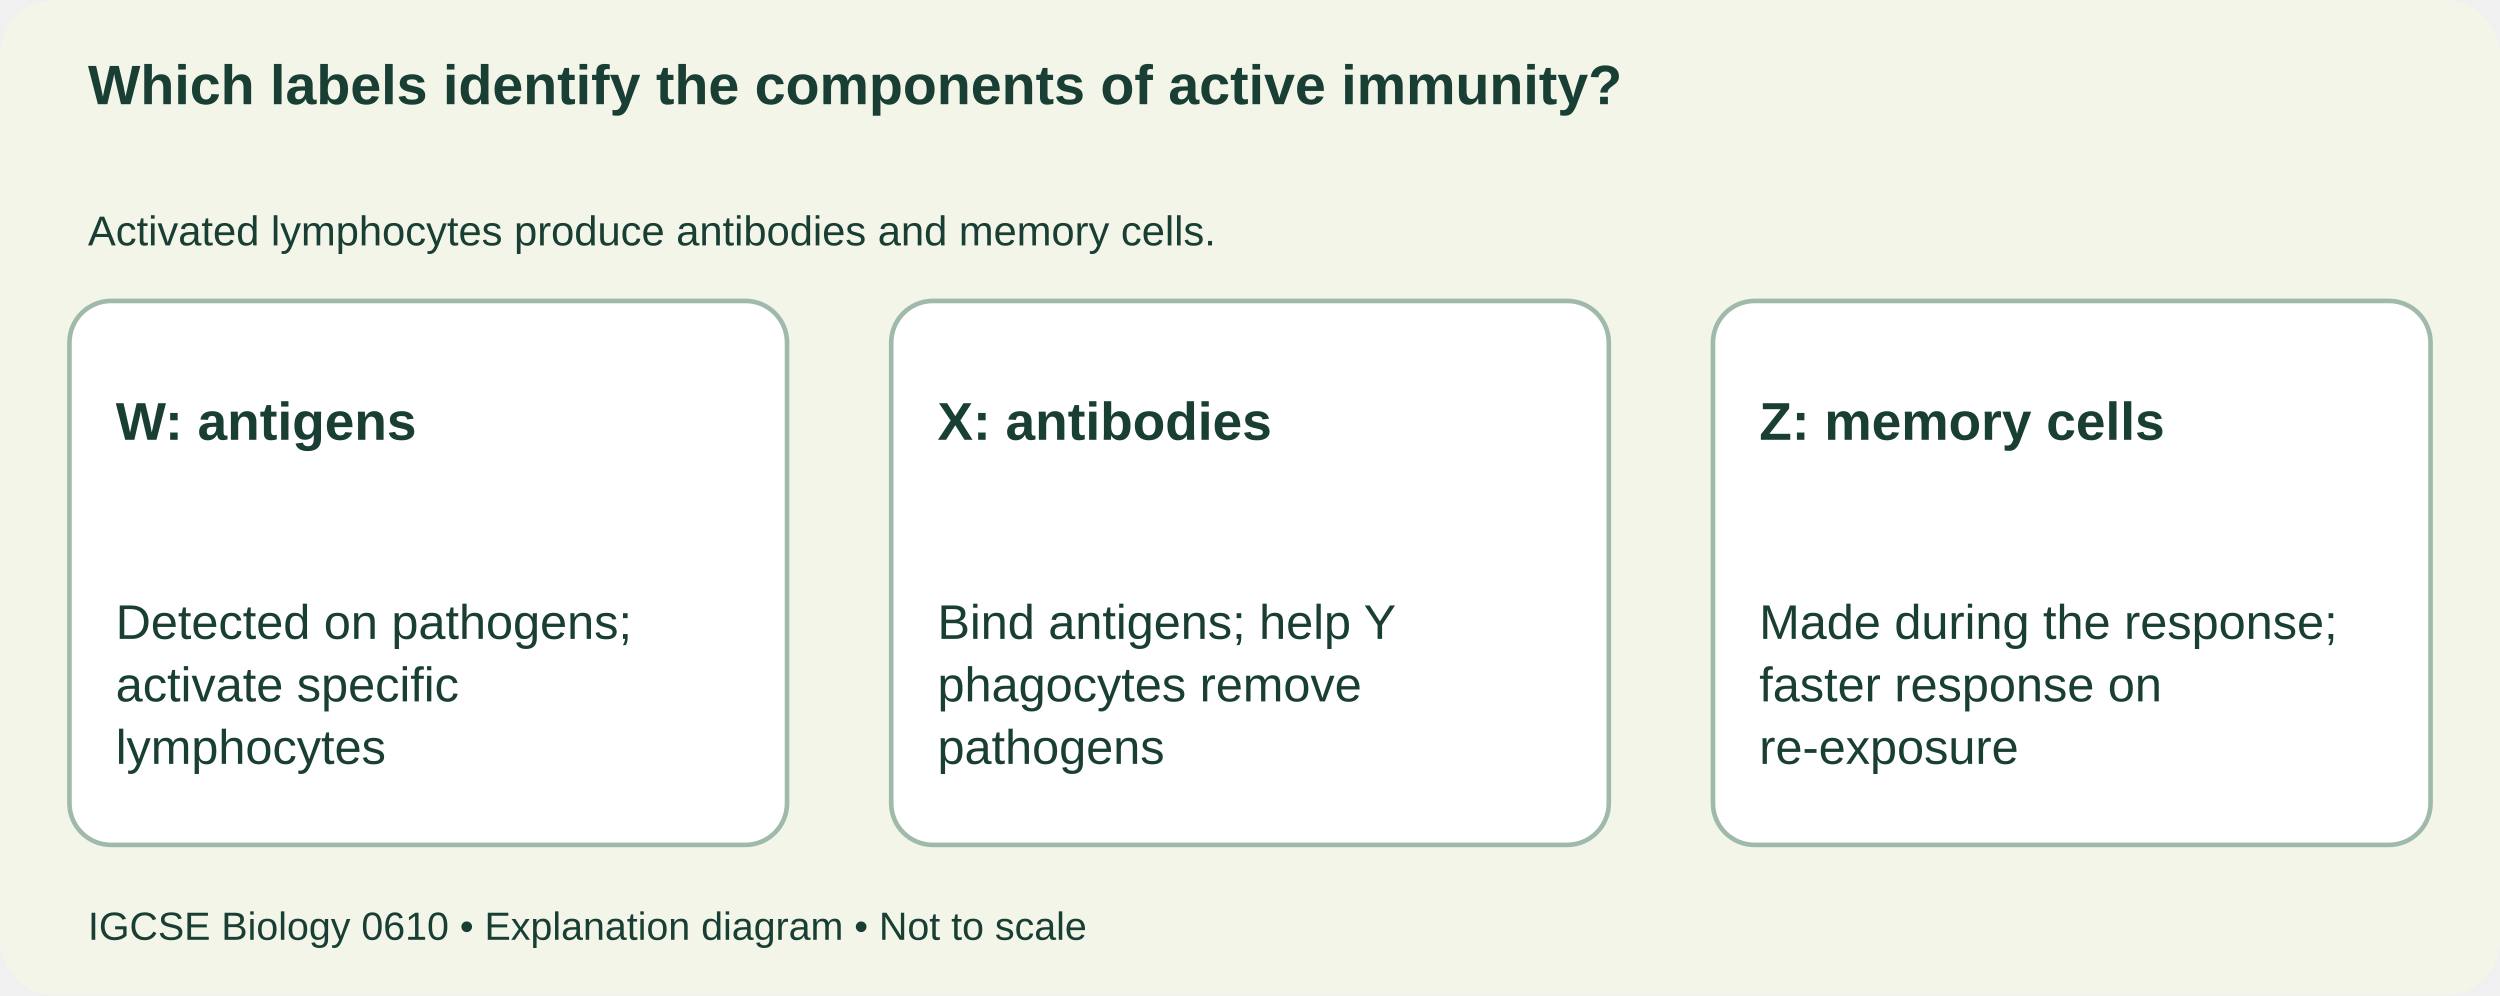
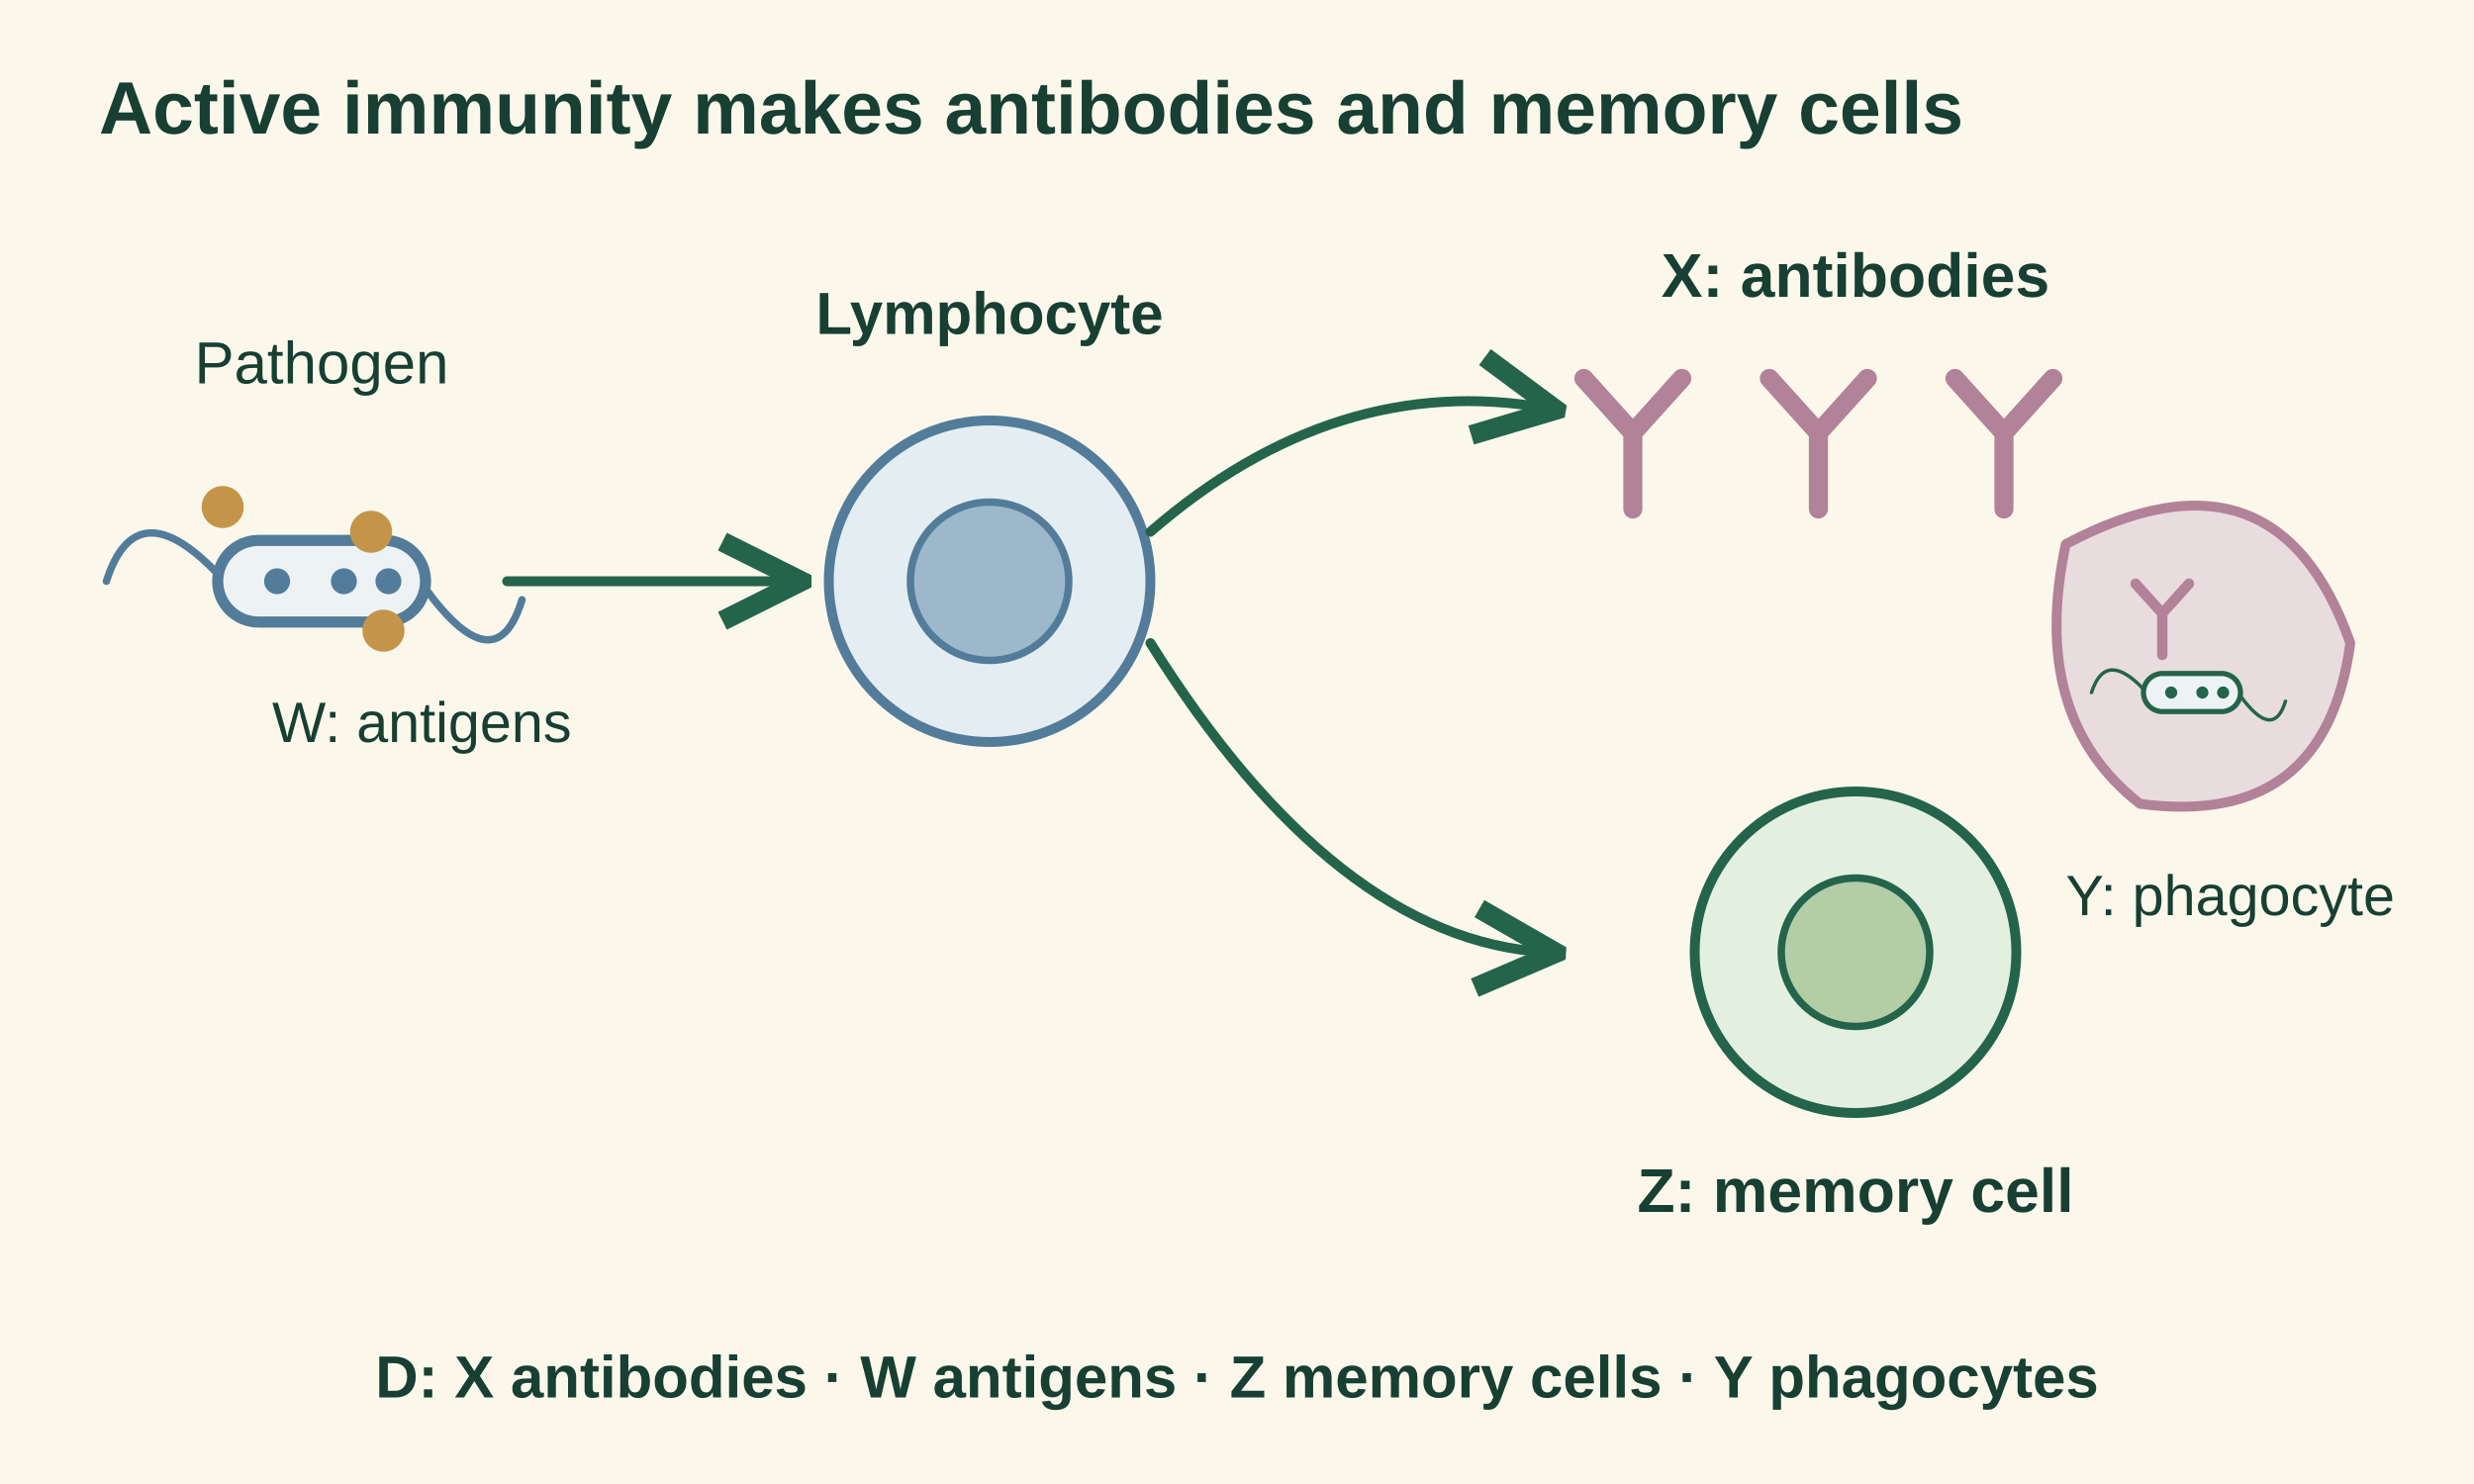
- <svg xmlns="http://www.w3.org/2000/svg" width="1080" height="430" viewBox="0 0 1080 430" role="img" aria-labelledby="title desc">
+ <svg xmlns="http://www.w3.org/2000/svg" width="1000" height="600" viewBox="0 0 1000 600" role="img" aria-labelledby="title desc">
  <defs>
    <marker id="arrow" markerWidth="10" markerHeight="10" refX="8" refY="5" orient="auto">
-       <path d="M0 0 L10 5 L0 10 Z" fill="#35735e" />
+       <path d="M1 1 L9 5 L1 9" fill="none" stroke="#24644b" stroke-width="2" />
    </marker>
  </defs>
-   <rect width="1080" height="430" rx="24" fill="#f3f5e8" />
-   <g font-family="Arial, sans-serif" fill="#193e34">
-     <text x="38" y="45" font-size="24" font-weight="700">Which labels identify the components of active immunity?</text>
-     <text x="38" y="106" font-size="18" font-weight="400">Activated lymphocytes produce antibodies and memory cells.</text>
-     <rect x="30" y="130" width="310" height="235" rx="18" fill="#fff" stroke="#9fbaab" stroke-width="2" />
-     <text x="50" y="190" font-size="23" font-weight="700">W: antigens</text>
-     <text x="50" y="276" font-size="21" font-weight="400">Detected on pathogens;</text>
-     <text x="50" y="303" font-size="21" font-weight="400">activate specific</text>
-     <text x="50" y="330" font-size="21" font-weight="400">lymphocytes</text>
-     <rect x="385" y="130" width="310" height="235" rx="18" fill="#fff" stroke="#9fbaab" stroke-width="2" />
-     <text x="405" y="190" font-size="23" font-weight="700">X: antibodies</text>
-     <text x="405" y="276" font-size="21" font-weight="400">Bind antigens; help Y</text>
-     <text x="405" y="303" font-size="21" font-weight="400">phagocytes remove</text>
-     <text x="405" y="330" font-size="21" font-weight="400">pathogens</text>
-     <rect x="740" y="130" width="310" height="235" rx="18" fill="#fff" stroke="#9fbaab" stroke-width="2" />
-     <text x="760" y="190" font-size="23" font-weight="700">Z: memory cells</text>
-     <text x="760" y="276" font-size="21" font-weight="400">Made during the response;</text>
-     <text x="760" y="303" font-size="21" font-weight="400">faster response on</text>
-     <text x="760" y="330" font-size="21" font-weight="400">re-exposure</text>
-     <text x="38" y="406" font-size="17" font-weight="400">IGCSE Biology 0610 • Explanation diagram • Not to scale</text>
+   <rect width="1000" height="600" fill="#fbf8eb" />
+   <g font-family="Arial, sans-serif" stroke-linecap="round" stroke-linejoin="round">
+     <text x="40" y="54" font-size="30" text-anchor="start" fill="#173f32" font-weight="bold">Active immunity makes antibodies and memory cells</text>
+     <g transform="translate(130 235) scale(1.5)">
+       <rect x="-28" y="-11" width="56" height="22" rx="11" fill="#edf3f4" stroke="#537c9a" stroke-width="3" />
+       <circle cx="-12" cy="0" r="3" fill="#537c9a" stroke="#537c9a" stroke-width="1" />
+       <circle cx="6" cy="0" r="3" fill="#537c9a" stroke="#537c9a" stroke-width="1" />
+       <circle cx="18" cy="0" r="3" fill="#537c9a" stroke="#537c9a" stroke-width="1" />
+       <path d="M-28 -2 Q-50 -25 -58 0 M28 2 Q47 28 54 5" fill="none" stroke="#537c9a" stroke-width="2" stroke-linecap="round" stroke-linejoin="round" />
+     </g>
+     <circle cx="90" cy="205" r="8" fill="#c49549" stroke="#c49549" stroke-width="1" />
+     <circle cx="150" cy="215" r="8" fill="#c49549" stroke="#c49549" stroke-width="1" />
+     <circle cx="155" cy="255" r="8" fill="#c49549" stroke="#c49549" stroke-width="1" />
+     <text x="130" y="155" font-size="24" text-anchor="middle" fill="#173f32">Pathogen</text>
+     <text x="110" y="300" font-size="23" text-anchor="start" fill="#173f32">W: antigens</text>
+     <path d="M205 235 L320 235" fill="none" stroke="#24644b" stroke-width="4" marker-end="url(#arrow)" />
+     <circle cx="400" cy="235" r="65" fill="#e4edf1" stroke="#537c9a" stroke-width="4" />
+     <circle cx="400" cy="235" r="32" fill="#9cb8ca" stroke="#537c9a" stroke-width="3" />
+     <text x="400" y="135" font-size="24" text-anchor="middle" fill="#173f32" font-weight="bold">Lymphocyte</text>
+     <path d="M465 215 Q540 150 625 165" fill="none" stroke="#24644b" stroke-width="4" marker-end="url(#arrow)" />
+     <path d="M465 260 Q540 380 625 385" fill="none" stroke="#24644b" stroke-width="4" marker-end="url(#arrow)" />
+     <g transform="translate(660 175) scale(1.1)">
+       <path d="M0 28 L0 0 M0 0 L-18 -20 M0 0 L18 -20" fill="none" stroke="#b28298" stroke-width="7" stroke-linecap="round" stroke-linejoin="round" />
+     </g>
+     <g transform="translate(735 175) scale(1.1)">
+       <path d="M0 28 L0 0 M0 0 L-18 -20 M0 0 L18 -20" fill="none" stroke="#b28298" stroke-width="7" stroke-linecap="round" stroke-linejoin="round" />
+     </g>
+     <g transform="translate(810 175) scale(1.1)">
+       <path d="M0 28 L0 0 M0 0 L-18 -20 M0 0 L18 -20" fill="none" stroke="#b28298" stroke-width="7" stroke-linecap="round" stroke-linejoin="round" />
+     </g>
+     <text x="750" y="120" font-size="25" text-anchor="middle" fill="#173f32" font-weight="bold">X: antibodies</text>
+     <circle cx="750" cy="385" r="65" fill="#e4f0df" stroke="#24644b" stroke-width="4" />
+     <circle cx="750" cy="385" r="30" fill="#b3cda6" stroke="#24644b" stroke-width="3" />
+     <text x="750" y="490" font-size="25" text-anchor="middle" fill="#173f32" font-weight="bold">Z: memory cell</text>
+     <g transform="translate(875 260) scale(0.7)">
+       <rect x="-28" y="-11" width="56" height="22" rx="11" fill="#edf3f4" stroke="#537c9a" stroke-width="3" />
+       <circle cx="-12" cy="0" r="3" fill="#537c9a" stroke="#537c9a" stroke-width="1" />
+       <circle cx="6" cy="0" r="3" fill="#537c9a" stroke="#537c9a" stroke-width="1" />
+       <circle cx="18" cy="0" r="3" fill="#537c9a" stroke="#537c9a" stroke-width="1" />
+       <path d="M-28 -2 Q-50 -25 -58 0 M28 2 Q47 28 54 5" fill="none" stroke="#537c9a" stroke-width="2" stroke-linecap="round" stroke-linejoin="round" />
+     </g>
+     <path d="M835 220 Q920 175 950 260 Q940 335 865 325 Q820 290 835 220" fill="#e8dcdf" stroke="#b28298" stroke-width="4" stroke-linecap="round" stroke-linejoin="round" />
+     <g transform="translate(886 280) scale(0.7)">
+       <rect x="-28" y="-11" width="56" height="22" rx="11" fill="#edf3f4" stroke="#24644b" stroke-width="3" />
+       <circle cx="-12" cy="0" r="3" fill="#24644b" stroke="#24644b" stroke-width="1" />
+       <circle cx="6" cy="0" r="3" fill="#24644b" stroke="#24644b" stroke-width="1" />
+       <circle cx="18" cy="0" r="3" fill="#24644b" stroke="#24644b" stroke-width="1" />
+       <path d="M-28 -2 Q-50 -25 -58 0 M28 2 Q47 28 54 5" fill="none" stroke="#24644b" stroke-width="2" stroke-linecap="round" stroke-linejoin="round" />
+     </g>
+     <g transform="translate(874 248) scale(0.6)">
+       <path d="M0 28 L0 0 M0 0 L-18 -20 M0 0 L18 -20" fill="none" stroke="#b28298" stroke-width="7" stroke-linecap="round" stroke-linejoin="round" />
+     </g>
+     <text x="835" y="370" font-size="23" text-anchor="start" fill="#173f32">Y: phagocyte</text>
+     <text x="500" y="565" font-size="24" text-anchor="middle" fill="#173f32" font-weight="bold">D: X antibodies · W antigens · Z memory cells · Y phagocytes</text>
  </g>
</svg>
